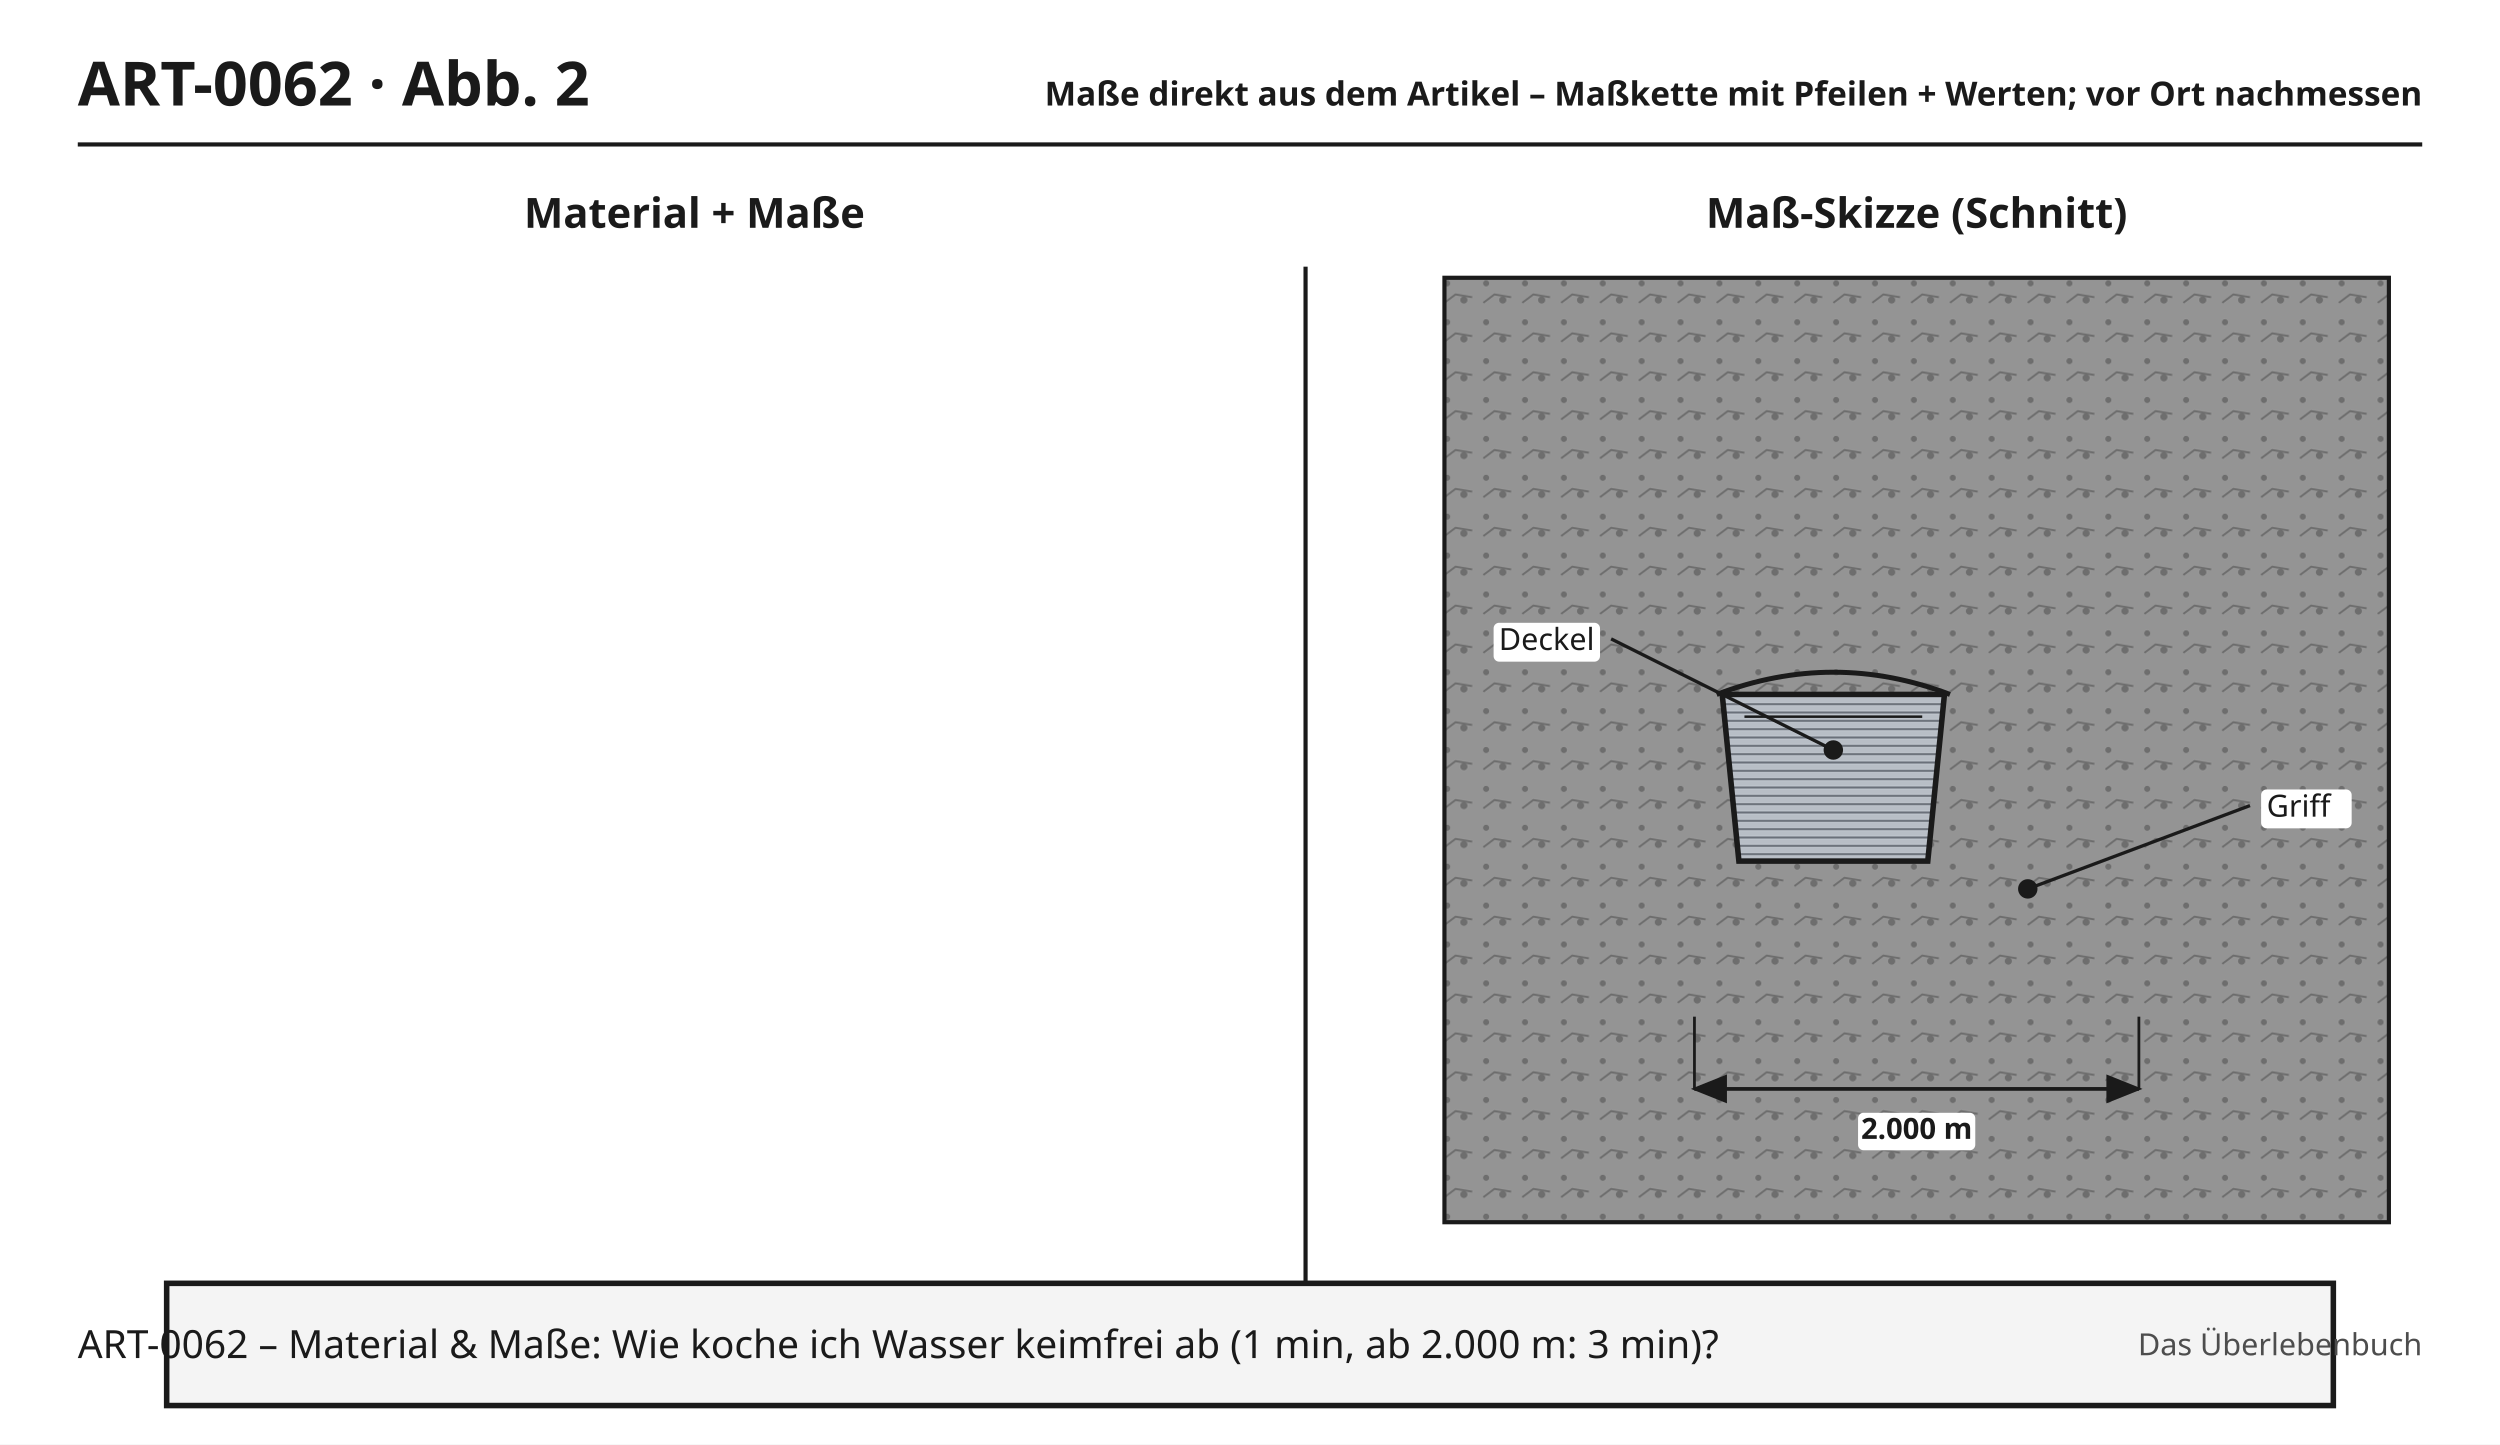
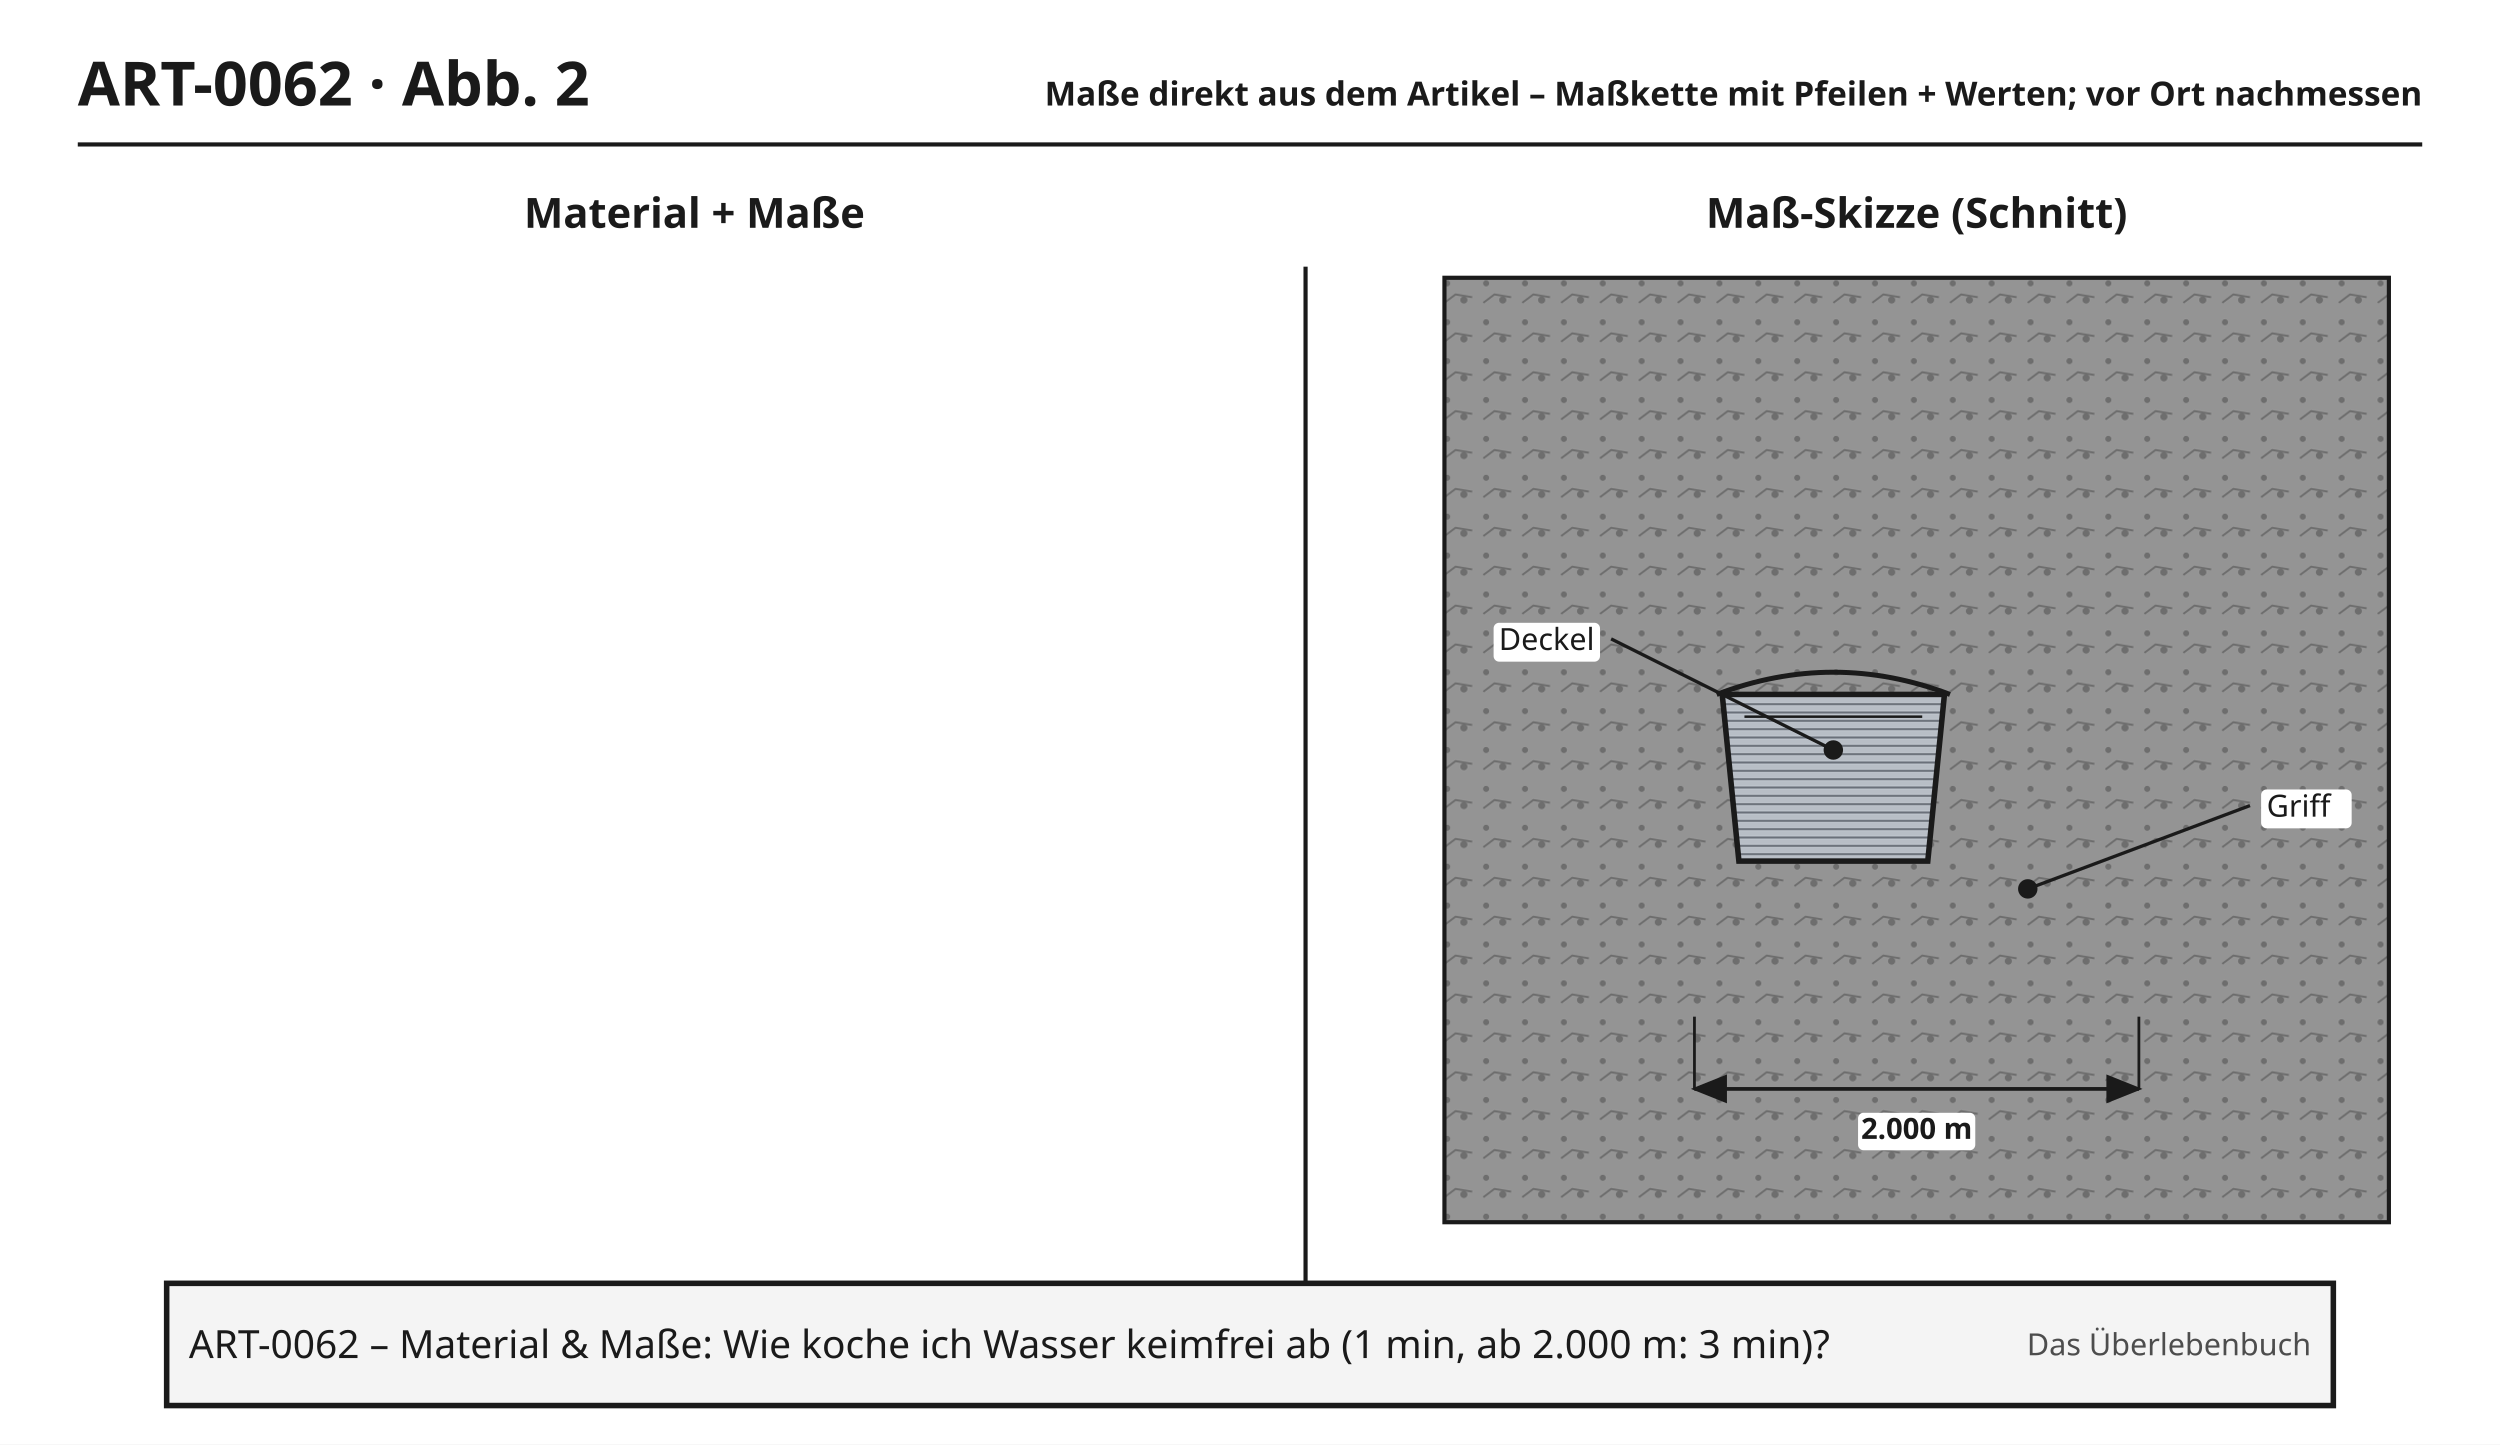
<svg xmlns="http://www.w3.org/2000/svg" viewBox="0 0 900 520" role="img" aria-label="ART-0062 · Abb. 2 – ART-0062 – Material &amp; Maße: Wie koche ich Wasser keimfrei ab (1 min, ab 2.000 m: 3 min)?">
  <defs>
    <marker id="ah" markerWidth="10" markerHeight="8" refX="9" refY="4" orient="auto">
      <path d="M0 0 L10 4 L0 8 z" fill="#1a1a1a" />
    </marker>
    <marker id="ahs" markerWidth="10" markerHeight="8" refX="1" refY="4" orient="auto">
      <path d="M10 0 L0 4 L10 8 z" fill="#1a1a1a" />
    </marker>
    <pattern id="hatch" width="8" height="8" patternTransform="rotate(45)" patternUnits="userSpaceOnUse">
      <line x1="0" y1="0" x2="0" y2="8" stroke="#6e6e6e" stroke-width="1.6" />
    </pattern>
    <pattern id="cross" width="8" height="8" patternUnits="userSpaceOnUse">
      <path d="M0 0 L8 8 M8 0 L0 8" stroke="#8a8a8a" stroke-width="1" />
    </pattern>
    <pattern id="dots" width="7" height="7" patternUnits="userSpaceOnUse">
      <circle cx="2" cy="2" r="1.4" fill="#6e6e6e" />
    </pattern>
    <pattern id="wtr" width="24" height="12" patternUnits="userSpaceOnUse">
      <rect width="24" height="12" fill="#6b97bd" />
      <path d="M0 8 q 6 -5 12 0 t 12 0" fill="none" stroke="#3f6f96" stroke-width="1.4" />
    </pattern>
    <pattern id="wood" width="26" height="10" patternUnits="userSpaceOnUse">
      <rect width="26" height="10" fill="#c19a6b" />
      <path d="M0 3 q 6 -2 13 0 t 13 0 M0 7 q 7 2 13 0 t 13 0" fill="none" stroke="#7a5a3a" stroke-width="0.9" />
    </pattern>
    <pattern id="grass" width="12" height="12" patternUnits="userSpaceOnUse">
      <rect width="12" height="12" fill="#b5d1a0" />
      <path d="M2 12 L4 4 M6 12 L7 2 M10 12 L9 6" stroke="#6e6e6e" stroke-width="0.9" />
    </pattern>
    <pattern id="fabric" width="6" height="6" patternUnits="userSpaceOnUse">
      <rect width="6" height="6" fill="#e2e2e2" />
      <path d="M0 0 L6 6 M6 0 L0 6" stroke="#8a8a8a" stroke-width="0.7" />
    </pattern>
    <pattern id="metal" width="20" height="6" patternUnits="userSpaceOnUse">
      <rect width="20" height="6" fill="#b8bec6" />
      <path d="M0 1.5 h20 M0 4.5 h20" stroke="#6e747e" stroke-width="0.7" />
    </pattern>
    <pattern id="stone" width="14" height="14" patternUnits="userSpaceOnUse">
      <rect width="14" height="14" fill="#949494" />
      <circle cx="3" cy="4" r="1.1" fill="#6e6e6e" />
      <circle cx="9" cy="10" r="1.3" fill="#6e6e6e" />
      <path d="M2 11 L6 8 L12 9" stroke="#6e6e6e" stroke-width="0.7" fill="none" />
    </pattern>
  </defs>
  <rect x="0" y="0" width="900" height="520" fill="#ffffff" />
  <line x1="28" y1="52" x2="872" y2="52" stroke="#1a1a1a" stroke-width="1.5" />
  <line x1="470" y1="96" x2="470" y2="470" stroke="#1a1a1a" stroke-width="1.5" />
  <rect x="520" y="100" width="340" height="340" fill="url(#stone)" stroke="#1a1a1a" stroke-width="1.5" />
  <path d="M620 250 L700 250 L694 310 L626 310 Z" fill="url(#metal)" stroke="#1a1a1a" stroke-width="2" />
  <path d="M618 250 Q 660 234 702 250" fill="none" stroke="#1a1a1a" stroke-width="1.8" />
  <line x1="628" y1="258" x2="692" y2="258" stroke="#1a1a1a" stroke-width="0.9" />
  <line x1="610" y1="392" x2="770" y2="392" stroke="#1a1a1a" stroke-width="1" />
  <line x1="610" y1="366" x2="610" y2="392" stroke="#1a1a1a" stroke-width="1" />
  <line x1="770" y1="366" x2="770" y2="392" stroke="#1a1a1a" stroke-width="1" />
  <line x1="610" y1="392" x2="770" y2="392" stroke="#1a1a1a" stroke-width="1.3" marker-start="url(#ahs)" marker-end="url(#ah)" />
  <circle cx="660" cy="270" r="3.5" fill="#1a1a1a" stroke="none" />
  <line x1="660" y1="270" x2="580" y2="230" stroke="#1a1a1a" stroke-width="1.2" />
  <circle cx="730" cy="320" r="3.5" fill="#1a1a1a" stroke="none" />
  <line x1="730" y1="320" x2="810" y2="290" stroke="#1a1a1a" stroke-width="1.2" />
  <rect x="60" y="462" width="780" height="44" fill="#f4f4f4" stroke="#1a1a1a" stroke-width="2" />
  <text x="28" y="38" font-family="sans-serif" font-size="22" text-anchor="start" font-weight="bold" fill="#1a1a1a">ART-0062 · Abb. 2</text>
  <text x="250" y="82" font-family="sans-serif" font-size="15" text-anchor="middle" font-weight="bold" fill="#1a1a1a">Material + Maße</text>
  <text x="690" y="82" font-family="sans-serif" font-size="15" text-anchor="middle" font-weight="bold" fill="#1a1a1a">Maß-Skizze (Schnitt)</text>
  <rect x="668.9" y="400.6" width="42.2" height="13.5" fill="#ffffff" rx="2" data-halo="1" />
  <text x="690" y="410" font-family="sans-serif" font-size="10.5" text-anchor="middle" font-weight="bold" fill="#1a1a1a">2.000 m</text>
  <rect x="537.7" y="224.2" width="38.3" height="14.0" fill="#ffffff" rx="2" data-halo="1" />
  <text x="574" y="234" font-family="sans-serif" font-size="11" text-anchor="end" font-weight="normal" fill="#1a1a1a">Deckel</text>
  <rect x="814.0" y="284.2" width="32.6" height="14.0" fill="#ffffff" rx="2" data-halo="1" />
  <text x="816" y="294" font-family="sans-serif" font-size="11" text-anchor="start" font-weight="normal" fill="#1a1a1a">Griff</text>
  <text x="872" y="38" font-family="sans-serif" font-size="12" text-anchor="end" font-weight="bold" fill="#1a1a1a">Maße direkt aus dem Artikel – Maßkette mit Pfeilen + Werten; vor Ort nachmessen</text>
-   <text x="28" y="488.9" font-family="sans-serif" font-size="14" text-anchor="start" font-weight="normal" fill="#1a1a1a">ART-0062 – Material &amp; Maße: Wie koche ich Wasser keimfrei ab (1 min, ab 2.000 m: 3 min)?</text>
-   <text x="872" y="487.9" font-family="sans-serif" font-size="11" text-anchor="end" font-weight="normal" fill="#4d4d4d">Das Überlebenbuch</text>
+   <text x="68.0" y="488.9" font-family="sans-serif" font-size="14" text-anchor="start" font-weight="normal" fill="#1a1a1a">ART-0062 – Material &amp; Maße: Wie koche ich Wasser keimfrei ab (1 min, ab 2.000 m: 3 min)?</text>
+   <text x="832.0" y="487.9" font-family="sans-serif" font-size="11" text-anchor="end" font-weight="normal" fill="#4d4d4d">Das Überlebenbuch</text>
</svg>
